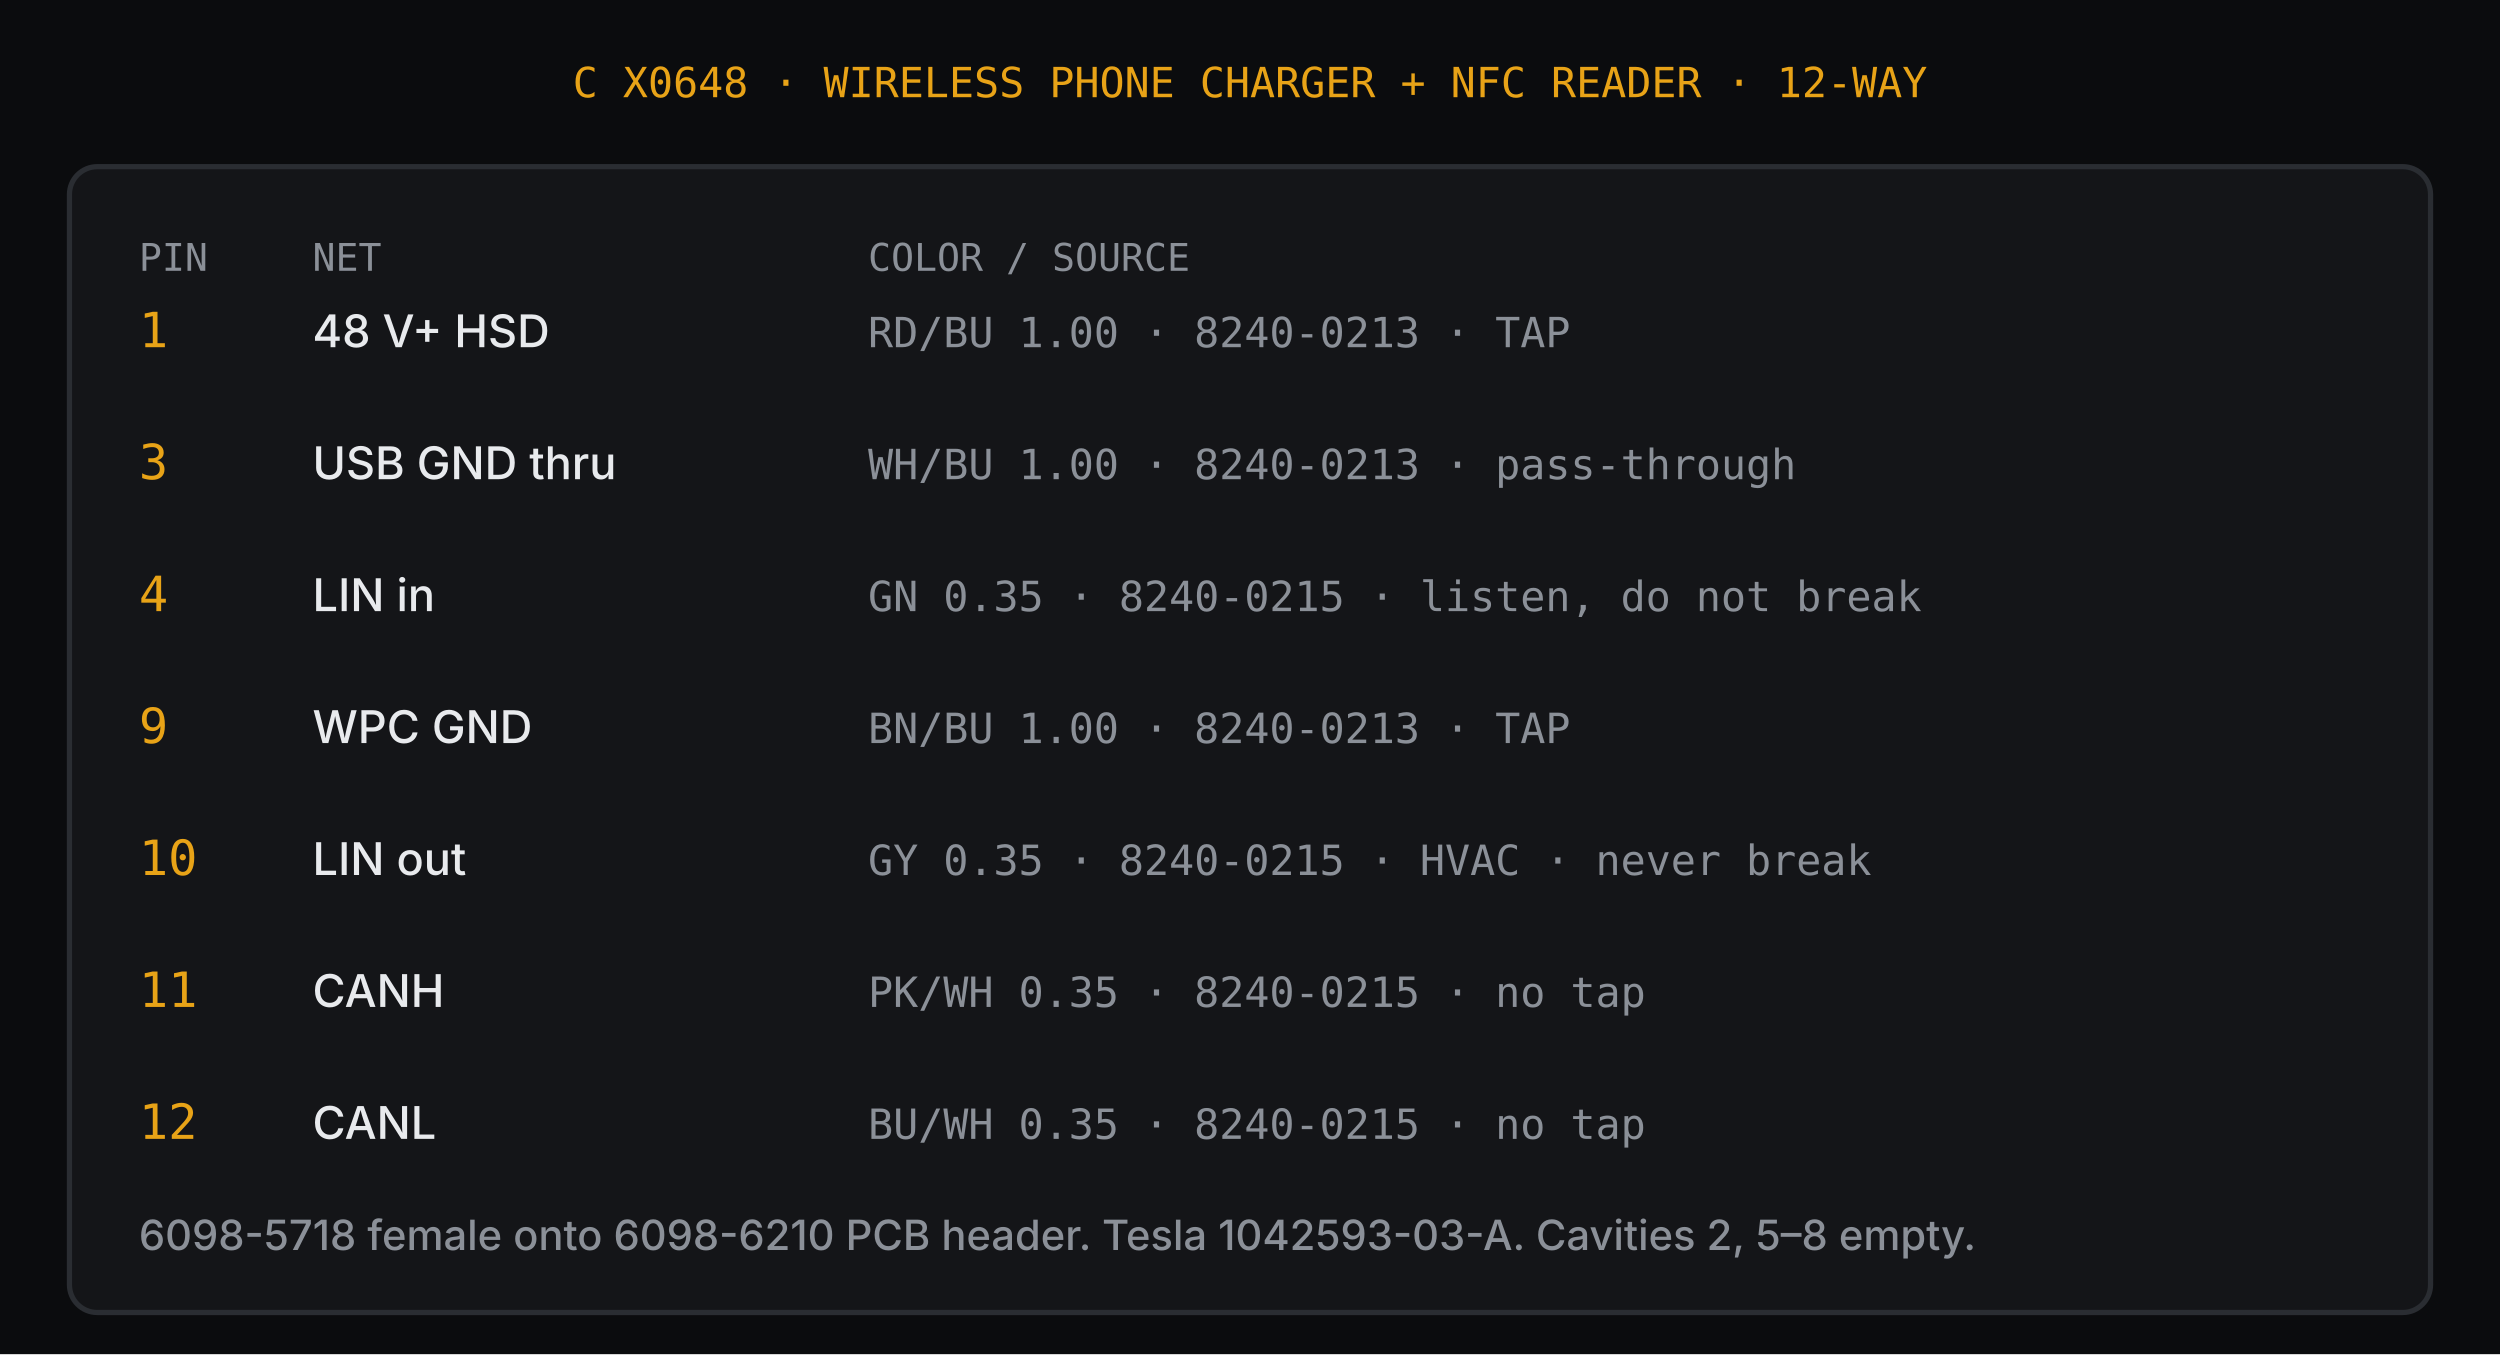
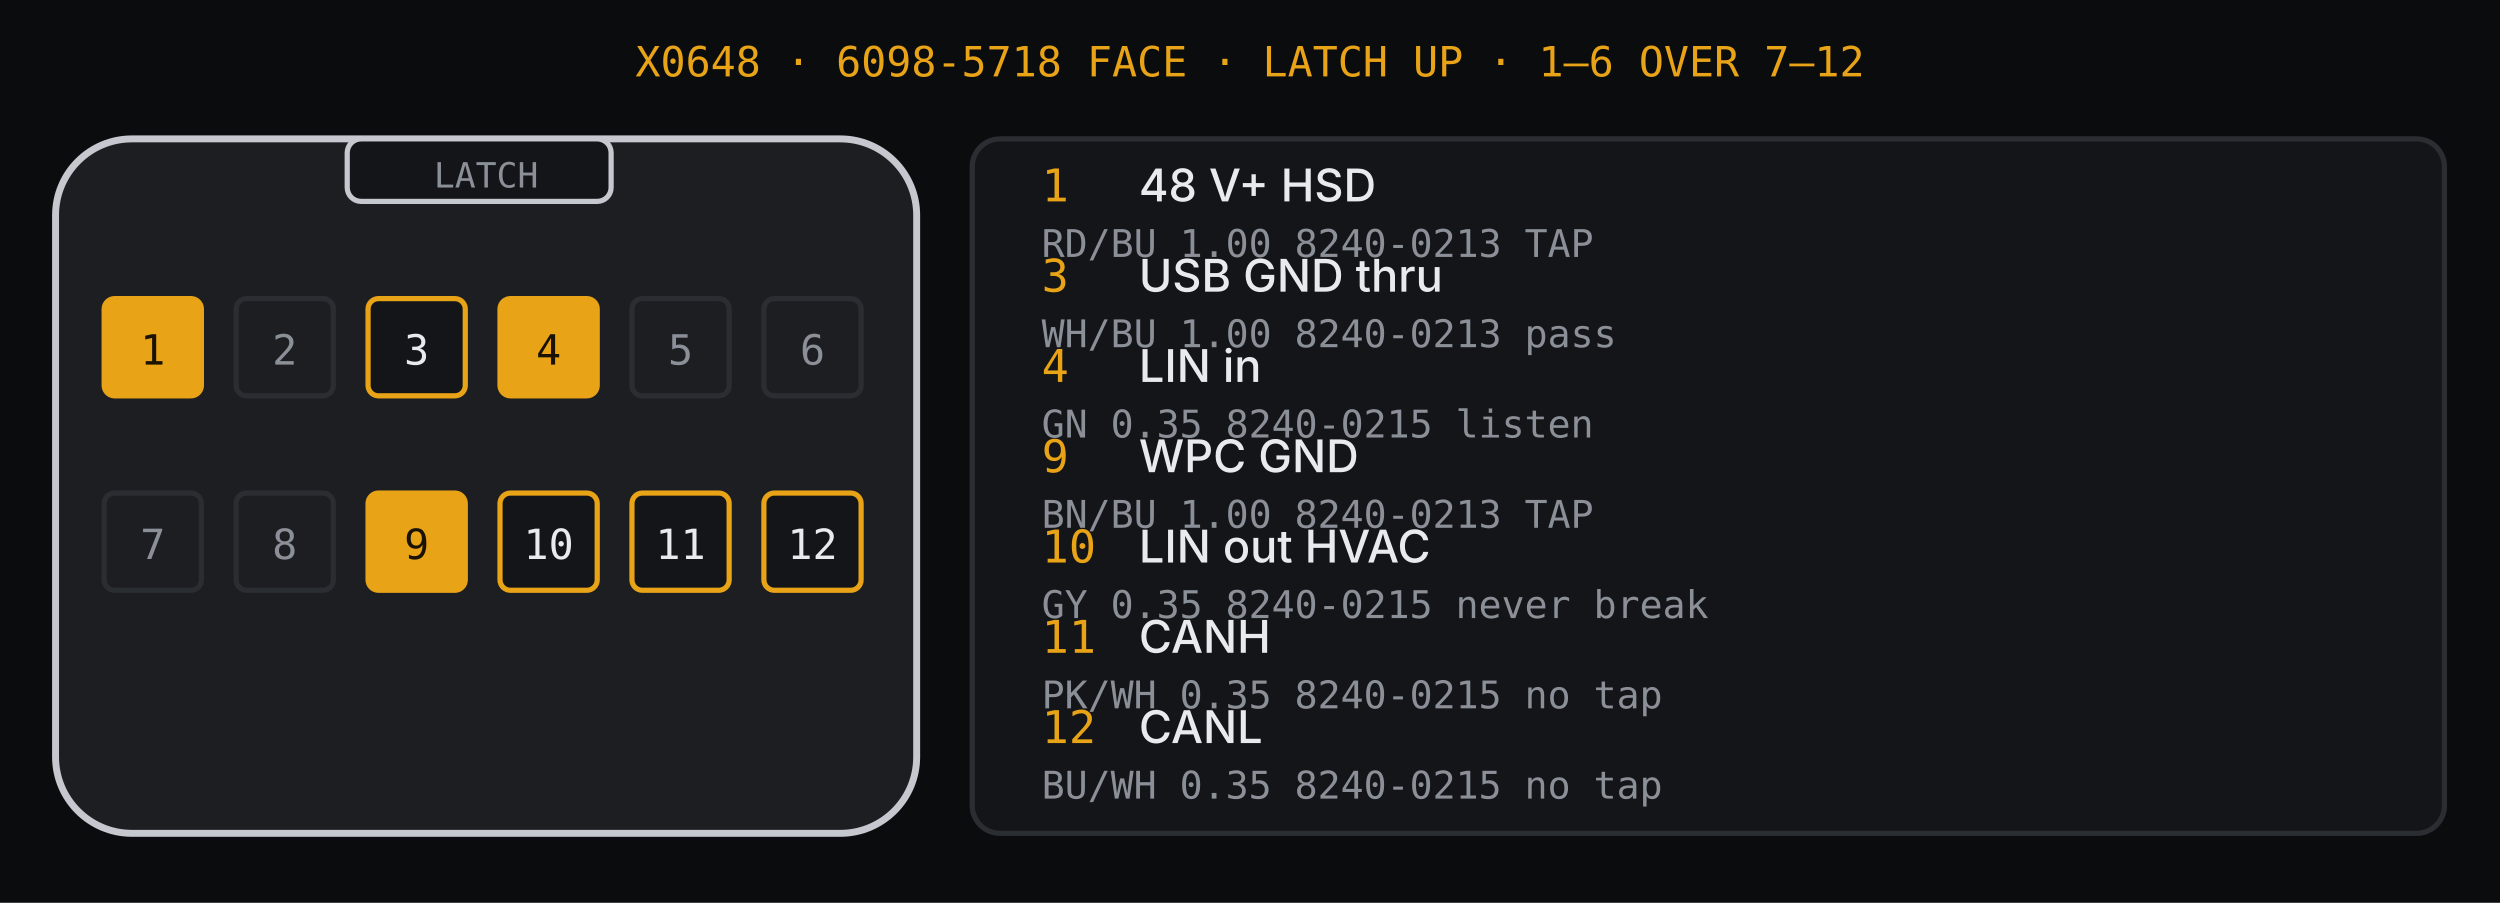
- <svg xmlns="http://www.w3.org/2000/svg" width="720" height="390" viewBox="0 0 720 390" role="img" aria-label="X0648 pin map">
-   <rect width="720" height="390" fill="#0B0C0E" />
-   <text x="360" y="28" fill="#E8A317" font-size="12" font-family="ui-monospace, SFMono-Regular, Menlo, monospace" font-weight="500" text-anchor="middle">C X0648  ·  WIRELESS PHONE CHARGER + NFC READER  ·  12-WAY</text>
-   <rect x="20" y="48" width="680" height="330" rx="8" fill="#141518" stroke="#2A2D32" stroke-width="1.5" />
-   <text x="40" y="78" fill="#8B9098" font-size="11" font-family="ui-monospace, SFMono-Regular, Menlo, monospace" font-weight="500" text-anchor="start">PIN</text>
-   <text x="90" y="78" fill="#8B9098" font-size="11" font-family="ui-monospace, SFMono-Regular, Menlo, monospace" font-weight="500" text-anchor="start">NET</text>
-   <text x="250" y="78" fill="#8B9098" font-size="11" font-family="ui-monospace, SFMono-Regular, Menlo, monospace" font-weight="500" text-anchor="start">COLOR / SOURCE</text>
-   <text x="40" y="100" fill="#E8A317" font-size="14" font-family="ui-monospace, SFMono-Regular, Menlo, monospace" font-weight="500" text-anchor="start">1</text>
-   <text x="90" y="100" fill="#E8EAED" font-size="13" font-family="ui-sans-serif, system-ui, -apple-system, sans-serif" font-weight="500" text-anchor="start">48 V+ HSD</text>
-   <text x="250" y="100" fill="#8B9098" font-size="12" font-family="ui-monospace, SFMono-Regular, Menlo, monospace" font-weight="500" text-anchor="start">RD/BU 1.00  ·  8240-0213  ·  TAP</text>
-   <text x="40" y="138" fill="#E8A317" font-size="14" font-family="ui-monospace, SFMono-Regular, Menlo, monospace" font-weight="500" text-anchor="start">3</text>
-   <text x="90" y="138" fill="#E8EAED" font-size="13" font-family="ui-sans-serif, system-ui, -apple-system, sans-serif" font-weight="500" text-anchor="start">USB GND thru</text>
-   <text x="250" y="138" fill="#8B9098" font-size="12" font-family="ui-monospace, SFMono-Regular, Menlo, monospace" font-weight="500" text-anchor="start">WH/BU 1.00  ·  8240-0213  ·  pass-through</text>
-   <text x="40" y="176" fill="#E8A317" font-size="14" font-family="ui-monospace, SFMono-Regular, Menlo, monospace" font-weight="500" text-anchor="start">4</text>
-   <text x="90" y="176" fill="#E8EAED" font-size="13" font-family="ui-sans-serif, system-ui, -apple-system, sans-serif" font-weight="500" text-anchor="start">LIN in</text>
-   <text x="250" y="176" fill="#8B9098" font-size="12" font-family="ui-monospace, SFMono-Regular, Menlo, monospace" font-weight="500" text-anchor="start">GN 0.35  ·  8240-0215  ·  listen, do not break</text>
-   <text x="40" y="214" fill="#E8A317" font-size="14" font-family="ui-monospace, SFMono-Regular, Menlo, monospace" font-weight="500" text-anchor="start">9</text>
-   <text x="90" y="214" fill="#E8EAED" font-size="13" font-family="ui-sans-serif, system-ui, -apple-system, sans-serif" font-weight="500" text-anchor="start">WPC GND</text>
-   <text x="250" y="214" fill="#8B9098" font-size="12" font-family="ui-monospace, SFMono-Regular, Menlo, monospace" font-weight="500" text-anchor="start">BN/BU 1.00  ·  8240-0213  ·  TAP</text>
-   <text x="40" y="252" fill="#E8A317" font-size="14" font-family="ui-monospace, SFMono-Regular, Menlo, monospace" font-weight="500" text-anchor="start">10</text>
-   <text x="90" y="252" fill="#E8EAED" font-size="13" font-family="ui-sans-serif, system-ui, -apple-system, sans-serif" font-weight="500" text-anchor="start">LIN out</text>
-   <text x="250" y="252" fill="#8B9098" font-size="12" font-family="ui-monospace, SFMono-Regular, Menlo, monospace" font-weight="500" text-anchor="start">GY 0.35  ·  8240-0215  ·  HVAC  ·  never break</text>
-   <text x="40" y="290" fill="#E8A317" font-size="14" font-family="ui-monospace, SFMono-Regular, Menlo, monospace" font-weight="500" text-anchor="start">11</text>
-   <text x="90" y="290" fill="#E8EAED" font-size="13" font-family="ui-sans-serif, system-ui, -apple-system, sans-serif" font-weight="500" text-anchor="start">CANH</text>
-   <text x="250" y="290" fill="#8B9098" font-size="12" font-family="ui-monospace, SFMono-Regular, Menlo, monospace" font-weight="500" text-anchor="start">PK/WH 0.35  ·  8240-0215  ·  no tap</text>
-   <text x="40" y="328" fill="#E8A317" font-size="14" font-family="ui-monospace, SFMono-Regular, Menlo, monospace" font-weight="500" text-anchor="start">12</text>
-   <text x="90" y="328" fill="#E8EAED" font-size="13" font-family="ui-sans-serif, system-ui, -apple-system, sans-serif" font-weight="500" text-anchor="start">CANL</text>
-   <text x="250" y="328" fill="#8B9098" font-size="12" font-family="ui-monospace, SFMono-Regular, Menlo, monospace" font-weight="500" text-anchor="start">BU/WH 0.35  ·  8240-0215  ·  no tap</text>
-   <text x="40" y="360" fill="#8B9098" font-size="12" font-family="ui-sans-serif, system-ui, -apple-system, sans-serif" font-weight="500" text-anchor="start">6098-5718 female onto 6098-6210 PCB header. Tesla 1042593-03-A. Cavities 2, 5–8 empty.</text>
+ <svg xmlns="http://www.w3.org/2000/svg" width="720" height="260" viewBox="0 0 720 260" role="img" aria-label="X0648 cavity map">
+   <rect width="720" height="260" fill="#0B0C0E" />
+   <text x="360" y="22" fill="#E8A317" font-size="12" font-family="ui-monospace, SFMono-Regular, Menlo, monospace" font-weight="500" text-anchor="middle">X0648  ·  6098-5718 FACE  ·  LATCH UP  ·  1–6 OVER 7–12</text>
+   <rect x="16" y="40" width="248" height="200" rx="22" fill="#1C1E22" stroke="#C5C8CE" stroke-width="2" />
+   <rect x="100" y="40" width="76" height="18" rx="4" fill="#141518" stroke="#C5C8CE" stroke-width="1.5" />
+   <text x="140" y="54" fill="#8B9098" font-size="10" font-family="ui-monospace, SFMono-Regular, Menlo, monospace" font-weight="500" text-anchor="middle">LATCH</text>
+   <rect x="30" y="86" width="28" height="28" rx="3" fill="#E8A317" stroke="#E8A317" stroke-width="1.5" />
+   <text x="44" y="105" fill="#1A1303" font-size="12" font-family="ui-monospace, SFMono-Regular, Menlo, monospace" font-weight="500" text-anchor="middle">1</text>
+   <rect x="68" y="86" width="28" height="28" rx="3" fill="#1C1E22" stroke="#2A2D32" stroke-width="1.5" />
+   <text x="82" y="105" fill="#8B9098" font-size="12" font-family="ui-monospace, SFMono-Regular, Menlo, monospace" font-weight="500" text-anchor="middle">2</text>
+   <rect x="106" y="86" width="28" height="28" rx="3" fill="#141518" stroke="#E8A317" stroke-width="1.5" />
+   <text x="120" y="105" fill="#E8EAED" font-size="12" font-family="ui-monospace, SFMono-Regular, Menlo, monospace" font-weight="500" text-anchor="middle">3</text>
+   <rect x="144" y="86" width="28" height="28" rx="3" fill="#E8A317" stroke="#E8A317" stroke-width="1.5" />
+   <text x="158" y="105" fill="#1A1303" font-size="12" font-family="ui-monospace, SFMono-Regular, Menlo, monospace" font-weight="500" text-anchor="middle">4</text>
+   <rect x="182" y="86" width="28" height="28" rx="3" fill="#1C1E22" stroke="#2A2D32" stroke-width="1.5" />
+   <text x="196" y="105" fill="#8B9098" font-size="12" font-family="ui-monospace, SFMono-Regular, Menlo, monospace" font-weight="500" text-anchor="middle">5</text>
+   <rect x="220" y="86" width="28" height="28" rx="3" fill="#1C1E22" stroke="#2A2D32" stroke-width="1.5" />
+   <text x="234" y="105" fill="#8B9098" font-size="12" font-family="ui-monospace, SFMono-Regular, Menlo, monospace" font-weight="500" text-anchor="middle">6</text>
+   <rect x="30" y="142" width="28" height="28" rx="3" fill="#1C1E22" stroke="#2A2D32" stroke-width="1.5" />
+   <text x="44" y="161" fill="#8B9098" font-size="12" font-family="ui-monospace, SFMono-Regular, Menlo, monospace" font-weight="500" text-anchor="middle">7</text>
+   <rect x="68" y="142" width="28" height="28" rx="3" fill="#1C1E22" stroke="#2A2D32" stroke-width="1.5" />
+   <text x="82" y="161" fill="#8B9098" font-size="12" font-family="ui-monospace, SFMono-Regular, Menlo, monospace" font-weight="500" text-anchor="middle">8</text>
+   <rect x="106" y="142" width="28" height="28" rx="3" fill="#E8A317" stroke="#E8A317" stroke-width="1.5" />
+   <text x="120" y="161" fill="#1A1303" font-size="12" font-family="ui-monospace, SFMono-Regular, Menlo, monospace" font-weight="500" text-anchor="middle">9</text>
+   <rect x="144" y="142" width="28" height="28" rx="3" fill="#141518" stroke="#E8A317" stroke-width="1.5" />
+   <text x="158" y="161" fill="#E8EAED" font-size="12" font-family="ui-monospace, SFMono-Regular, Menlo, monospace" font-weight="500" text-anchor="middle">10</text>
+   <rect x="182" y="142" width="28" height="28" rx="3" fill="#141518" stroke="#E8A317" stroke-width="1.5" />
+   <text x="196" y="161" fill="#E8EAED" font-size="12" font-family="ui-monospace, SFMono-Regular, Menlo, monospace" font-weight="500" text-anchor="middle">11</text>
+   <rect x="220" y="142" width="28" height="28" rx="3" fill="#141518" stroke="#E8A317" stroke-width="1.5" />
+   <text x="234" y="161" fill="#E8EAED" font-size="12" font-family="ui-monospace, SFMono-Regular, Menlo, monospace" font-weight="500" text-anchor="middle">12</text>
+   <rect x="280" y="40" width="424" height="200" rx="8" fill="#141518" stroke="#2A2D32" stroke-width="1.5" />
+   <text x="300" y="58" fill="#E8A317" font-size="13" font-family="ui-monospace, SFMono-Regular, Menlo, monospace" font-weight="500" text-anchor="start">1</text>
+   <text x="328" y="58" fill="#E8EAED" font-size="13" font-family="ui-sans-serif, system-ui, -apple-system, sans-serif" font-weight="500" text-anchor="start">48 V+ HSD</text>
+   <text x="300" y="74" fill="#8B9098" font-size="11" font-family="ui-monospace, SFMono-Regular, Menlo, monospace" font-weight="500" text-anchor="start">RD/BU 1.00  8240-0213  TAP</text>
+   <text x="300" y="84" fill="#E8A317" font-size="13" font-family="ui-monospace, SFMono-Regular, Menlo, monospace" font-weight="500" text-anchor="start">3</text>
+   <text x="328" y="84" fill="#E8EAED" font-size="13" font-family="ui-sans-serif, system-ui, -apple-system, sans-serif" font-weight="500" text-anchor="start">USB GND thru</text>
+   <text x="300" y="100" fill="#8B9098" font-size="11" font-family="ui-monospace, SFMono-Regular, Menlo, monospace" font-weight="500" text-anchor="start">WH/BU 1.00  8240-0213  pass</text>
+   <text x="300" y="110" fill="#E8A317" font-size="13" font-family="ui-monospace, SFMono-Regular, Menlo, monospace" font-weight="500" text-anchor="start">4</text>
+   <text x="328" y="110" fill="#E8EAED" font-size="13" font-family="ui-sans-serif, system-ui, -apple-system, sans-serif" font-weight="500" text-anchor="start">LIN in</text>
+   <text x="300" y="126" fill="#8B9098" font-size="11" font-family="ui-monospace, SFMono-Regular, Menlo, monospace" font-weight="500" text-anchor="start">GN 0.35  8240-0215  listen</text>
+   <text x="300" y="136" fill="#E8A317" font-size="13" font-family="ui-monospace, SFMono-Regular, Menlo, monospace" font-weight="500" text-anchor="start">9</text>
+   <text x="328" y="136" fill="#E8EAED" font-size="13" font-family="ui-sans-serif, system-ui, -apple-system, sans-serif" font-weight="500" text-anchor="start">WPC GND</text>
+   <text x="300" y="152" fill="#8B9098" font-size="11" font-family="ui-monospace, SFMono-Regular, Menlo, monospace" font-weight="500" text-anchor="start">BN/BU 1.00  8240-0213  TAP</text>
+   <text x="300" y="162" fill="#E8A317" font-size="13" font-family="ui-monospace, SFMono-Regular, Menlo, monospace" font-weight="500" text-anchor="start">10</text>
+   <text x="328" y="162" fill="#E8EAED" font-size="13" font-family="ui-sans-serif, system-ui, -apple-system, sans-serif" font-weight="500" text-anchor="start">LIN out HVAC</text>
+   <text x="300" y="178" fill="#8B9098" font-size="11" font-family="ui-monospace, SFMono-Regular, Menlo, monospace" font-weight="500" text-anchor="start">GY 0.35  8240-0215  never break</text>
+   <text x="300" y="188" fill="#E8A317" font-size="13" font-family="ui-monospace, SFMono-Regular, Menlo, monospace" font-weight="500" text-anchor="start">11</text>
+   <text x="328" y="188" fill="#E8EAED" font-size="13" font-family="ui-sans-serif, system-ui, -apple-system, sans-serif" font-weight="500" text-anchor="start">CANH</text>
+   <text x="300" y="204" fill="#8B9098" font-size="11" font-family="ui-monospace, SFMono-Regular, Menlo, monospace" font-weight="500" text-anchor="start">PK/WH 0.35  8240-0215  no tap</text>
+   <text x="300" y="214" fill="#E8A317" font-size="13" font-family="ui-monospace, SFMono-Regular, Menlo, monospace" font-weight="500" text-anchor="start">12</text>
+   <text x="328" y="214" fill="#E8EAED" font-size="13" font-family="ui-sans-serif, system-ui, -apple-system, sans-serif" font-weight="500" text-anchor="start">CANL</text>
+   <text x="300" y="230" fill="#8B9098" font-size="11" font-family="ui-monospace, SFMono-Regular, Menlo, monospace" font-weight="500" text-anchor="start">BU/WH 0.35  8240-0215  no tap</text>
</svg>
